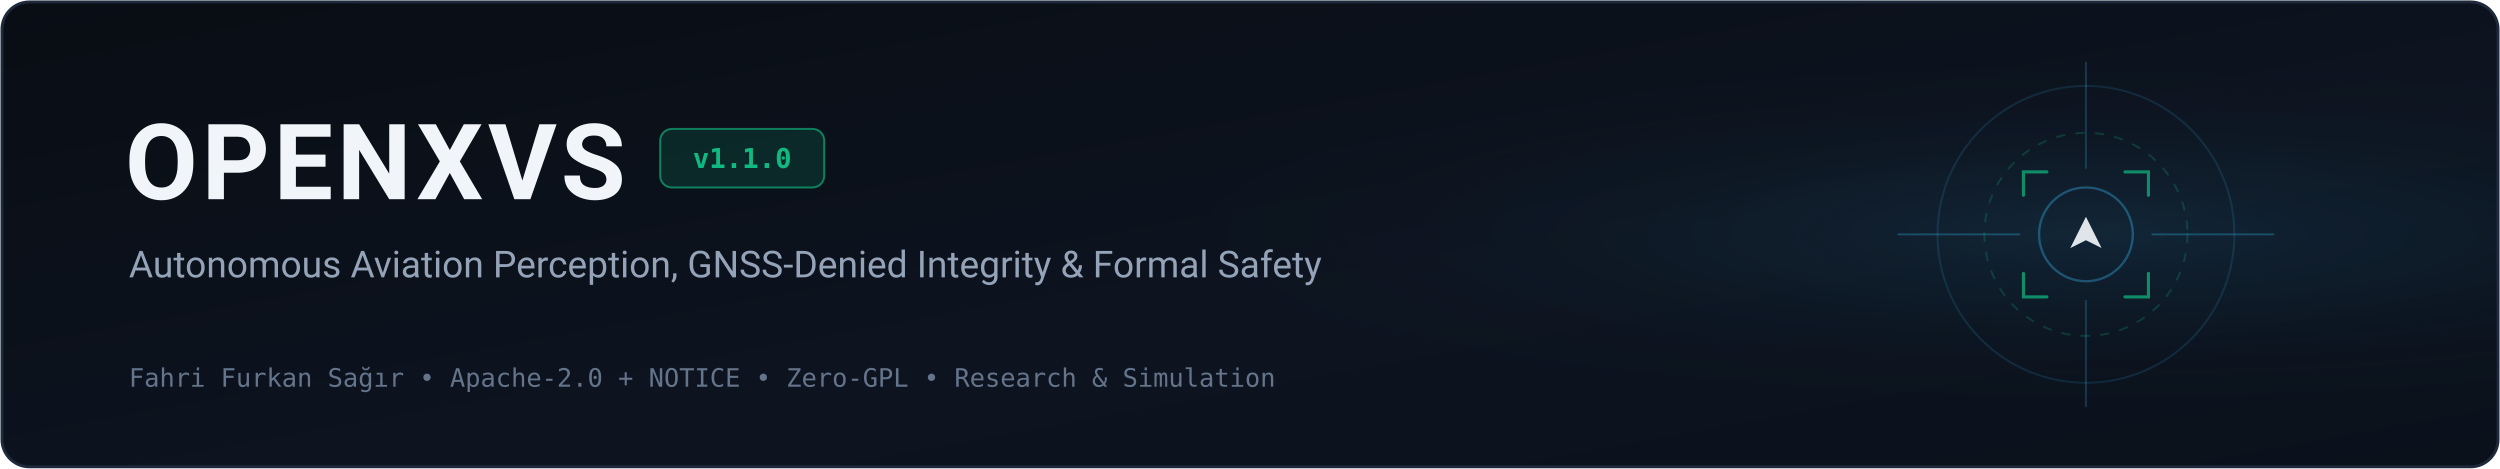
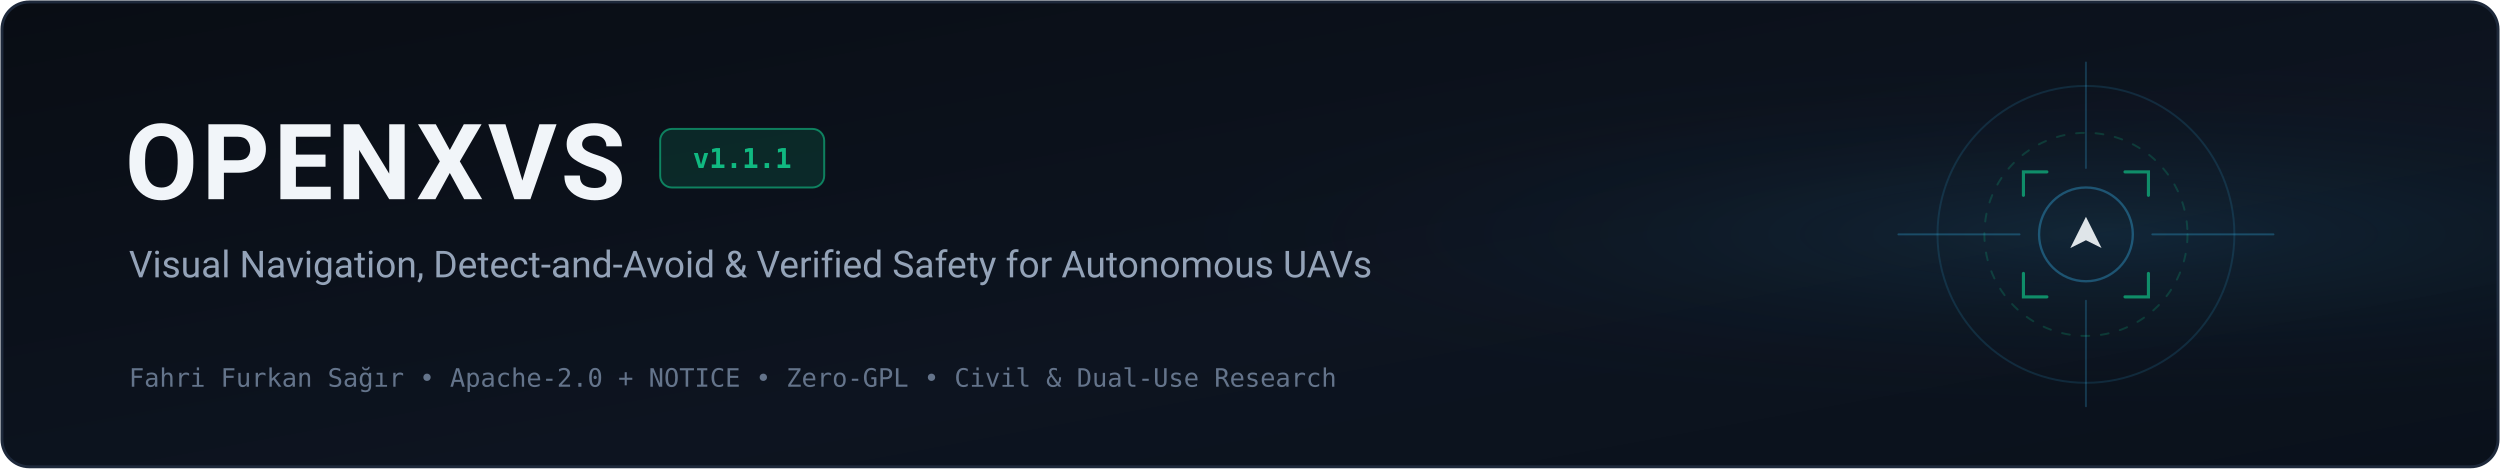
- <svg xmlns="http://www.w3.org/2000/svg" width="1280" height="240" viewBox="0 0 1280 240" role="img" aria-label="OpenXVS v1.1.0">
+ <svg xmlns="http://www.w3.org/2000/svg" width="1280" height="240" viewBox="0 0 1280 240" role="img" aria-label="OpenXVS v1.1.1">
  <defs>
    <linearGradient id="bg" x1="0%" y1="0%" x2="100%" y2="100%">
      <stop offset="0%" stop-color="#090D14" />
      <stop offset="60%" stop-color="#0D1420" />
      <stop offset="100%" stop-color="#0A111B" />
    </linearGradient>
    <linearGradient id="accentLine" x1="0%" y1="0%" x2="100%" y2="0%">
      <stop offset="0%" stop-color="#38BDF8" stop-opacity="0.0" />
      <stop offset="30%" stop-color="#38BDF8" stop-opacity="0.55" />
      <stop offset="70%" stop-color="#10B981" stop-opacity="0.45" />
      <stop offset="100%" stop-color="#10B981" stop-opacity="0.0" />
    </linearGradient>
    <radialGradient id="glow" cx="84%" cy="50%" r="40%">
      <stop offset="0%" stop-color="#38BDF8" stop-opacity="0.11" />
      <stop offset="100%" stop-color="#090D14" stop-opacity="0" />
    </radialGradient>
  </defs>
  <rect x="1" y="1" width="1278" height="238" rx="14" fill="url(#bg)" stroke="#1E293B" stroke-width="1.5" />
  <rect x="1" y="1" width="1278" height="238" rx="14" fill="url(#glow)" />
  <g transform="translate(1068, 120)" fill="none" stroke-linecap="round">
    <circle r="76" stroke="#38BDF8" stroke-opacity="0.14" stroke-width="1" />
    <circle r="52" stroke="#10B981" stroke-opacity="0.22" stroke-width="1" stroke-dasharray="4 6" />
    <circle r="24" stroke="#38BDF8" stroke-opacity="0.34" stroke-width="1.2" />
    <line x1="-96" y1="0" x2="-34" y2="0" stroke="#38BDF8" stroke-opacity="0.28" stroke-width="1" />
    <line x1="34" y1="0" x2="96" y2="0" stroke="#38BDF8" stroke-opacity="0.28" stroke-width="1" />
    <line x1="0" y1="-88" x2="0" y2="-34" stroke="#38BDF8" stroke-opacity="0.22" stroke-width="1" />
    <line x1="0" y1="34" x2="0" y2="88" stroke="#38BDF8" stroke-opacity="0.22" stroke-width="1" />
    <path d="M -32 -20 L -32 -32 L -20 -32 M 20 -32 L 32 -32 L 32 -20 M -32 20 L -32 32 L -20 32 M 20 32 L 32 32 L 32 20" stroke="#10B981" stroke-opacity="0.72" stroke-width="1.6" />
    <polygon points="0,-9 8,7 0,3 -8,7" fill="#F1F5F9" fill-opacity="0.92" />
  </g>
  <line x1="64" y1="168" x2="880" y2="168" stroke="url(#accentLine)" stroke-width="1" />
  <text x="64" y="102" font-family="-apple-system, BlinkMacSystemFont, 'Segoe UI', Roboto, Helvetica, Arial, sans-serif" font-size="54" font-weight="700" letter-spacing="2" fill="#F1F5F9">OPENXVS</text>
  <rect x="338" y="66" width="84" height="30" rx="6" fill="#10B981" fill-opacity="0.14" stroke="#10B981" stroke-opacity="0.65" stroke-width="1" />
-   <text x="380" y="86" text-anchor="middle" font-family="ui-monospace, SFMono-Regular, Consolas, Menlo, monospace" font-size="14" font-weight="700" fill="#10B981">v1.1.0</text>
-   <text x="66" y="142" font-family="-apple-system, BlinkMacSystemFont, 'Segoe UI', Roboto, Helvetica, Arial, sans-serif" font-size="19" font-weight="400" fill="#94A3B8">Autonomous Aviation Perception, GNSS-Denied Integrity &amp; Formal Safety</text>
-   <text x="66" y="198" font-family="ui-monospace, SFMono-Regular, Consolas, Menlo, monospace" font-size="13" fill="#64748B">Fahri Furkan Sağır  •  Apache-2.0 + NOTICE  •  Zero-GPL  •  Research &amp; Simulation</text>
+   <text x="380" y="86" text-anchor="middle" font-family="ui-monospace, SFMono-Regular, Consolas, Menlo, monospace" font-size="14" font-weight="700" fill="#10B981">v1.1.1</text>
+   <text x="66" y="142" font-family="-apple-system, BlinkMacSystemFont, 'Segoe UI', Roboto, Helvetica, Arial, sans-serif" font-size="19" font-weight="400" fill="#94A3B8">Visual Navigation, Detect-and-Avoid &amp; Verified Safety for Autonomous UAVs</text>
+   <text x="66" y="198" font-family="ui-monospace, SFMono-Regular, Consolas, Menlo, monospace" font-size="13" fill="#64748B">Fahri Furkan Sağır  •  Apache-2.0 + NOTICE  •  Zero-GPL  •  Civil &amp; Dual-Use Research</text>
</svg>
